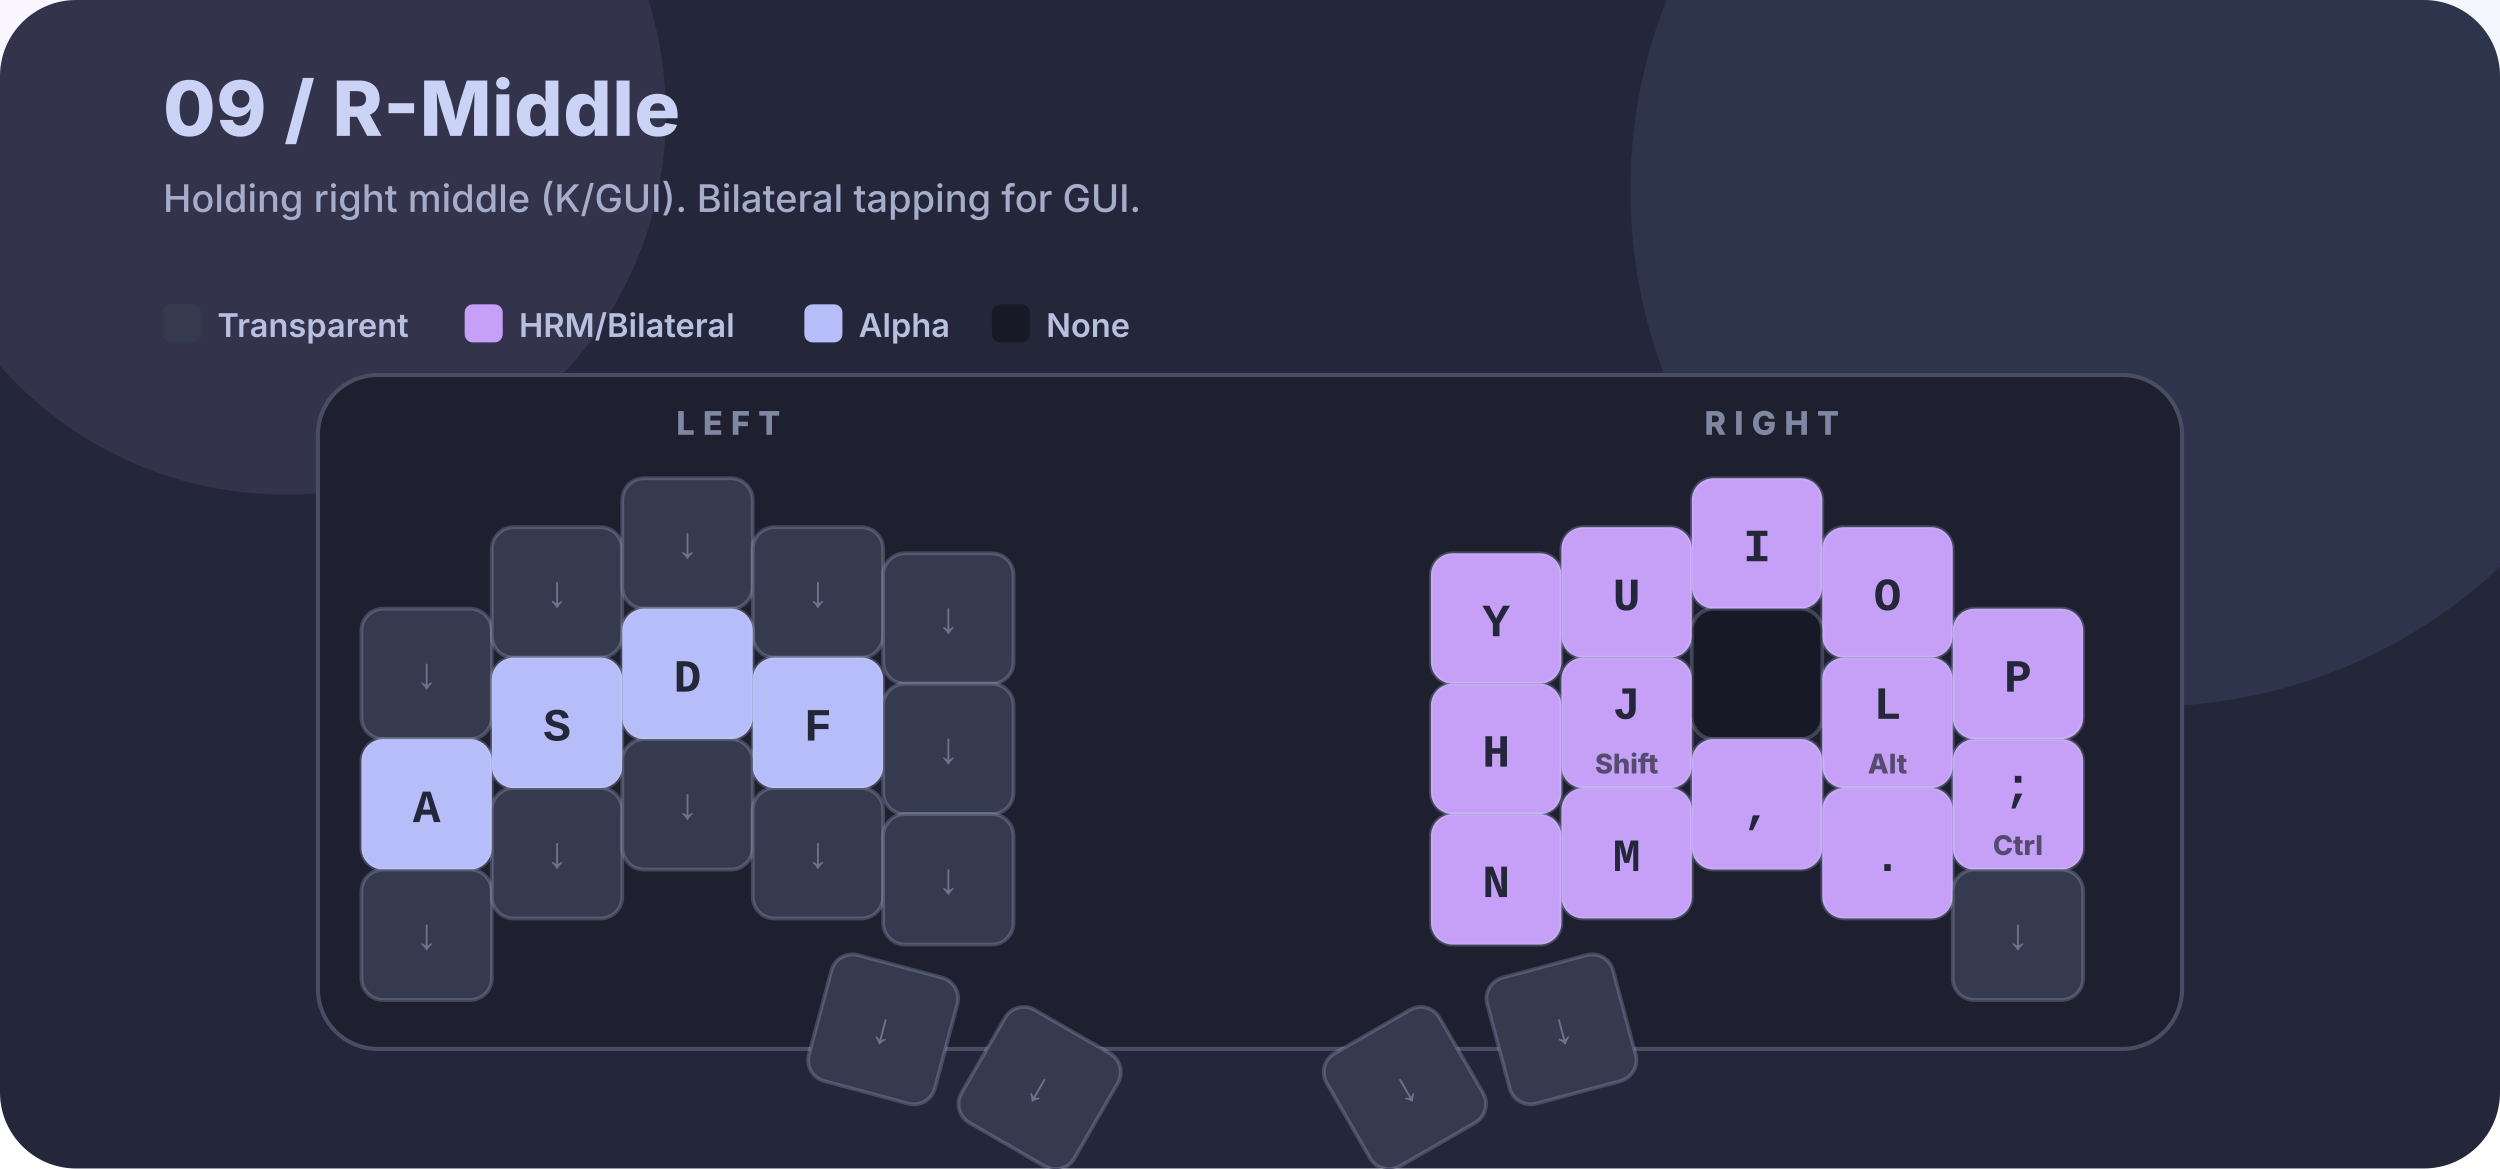
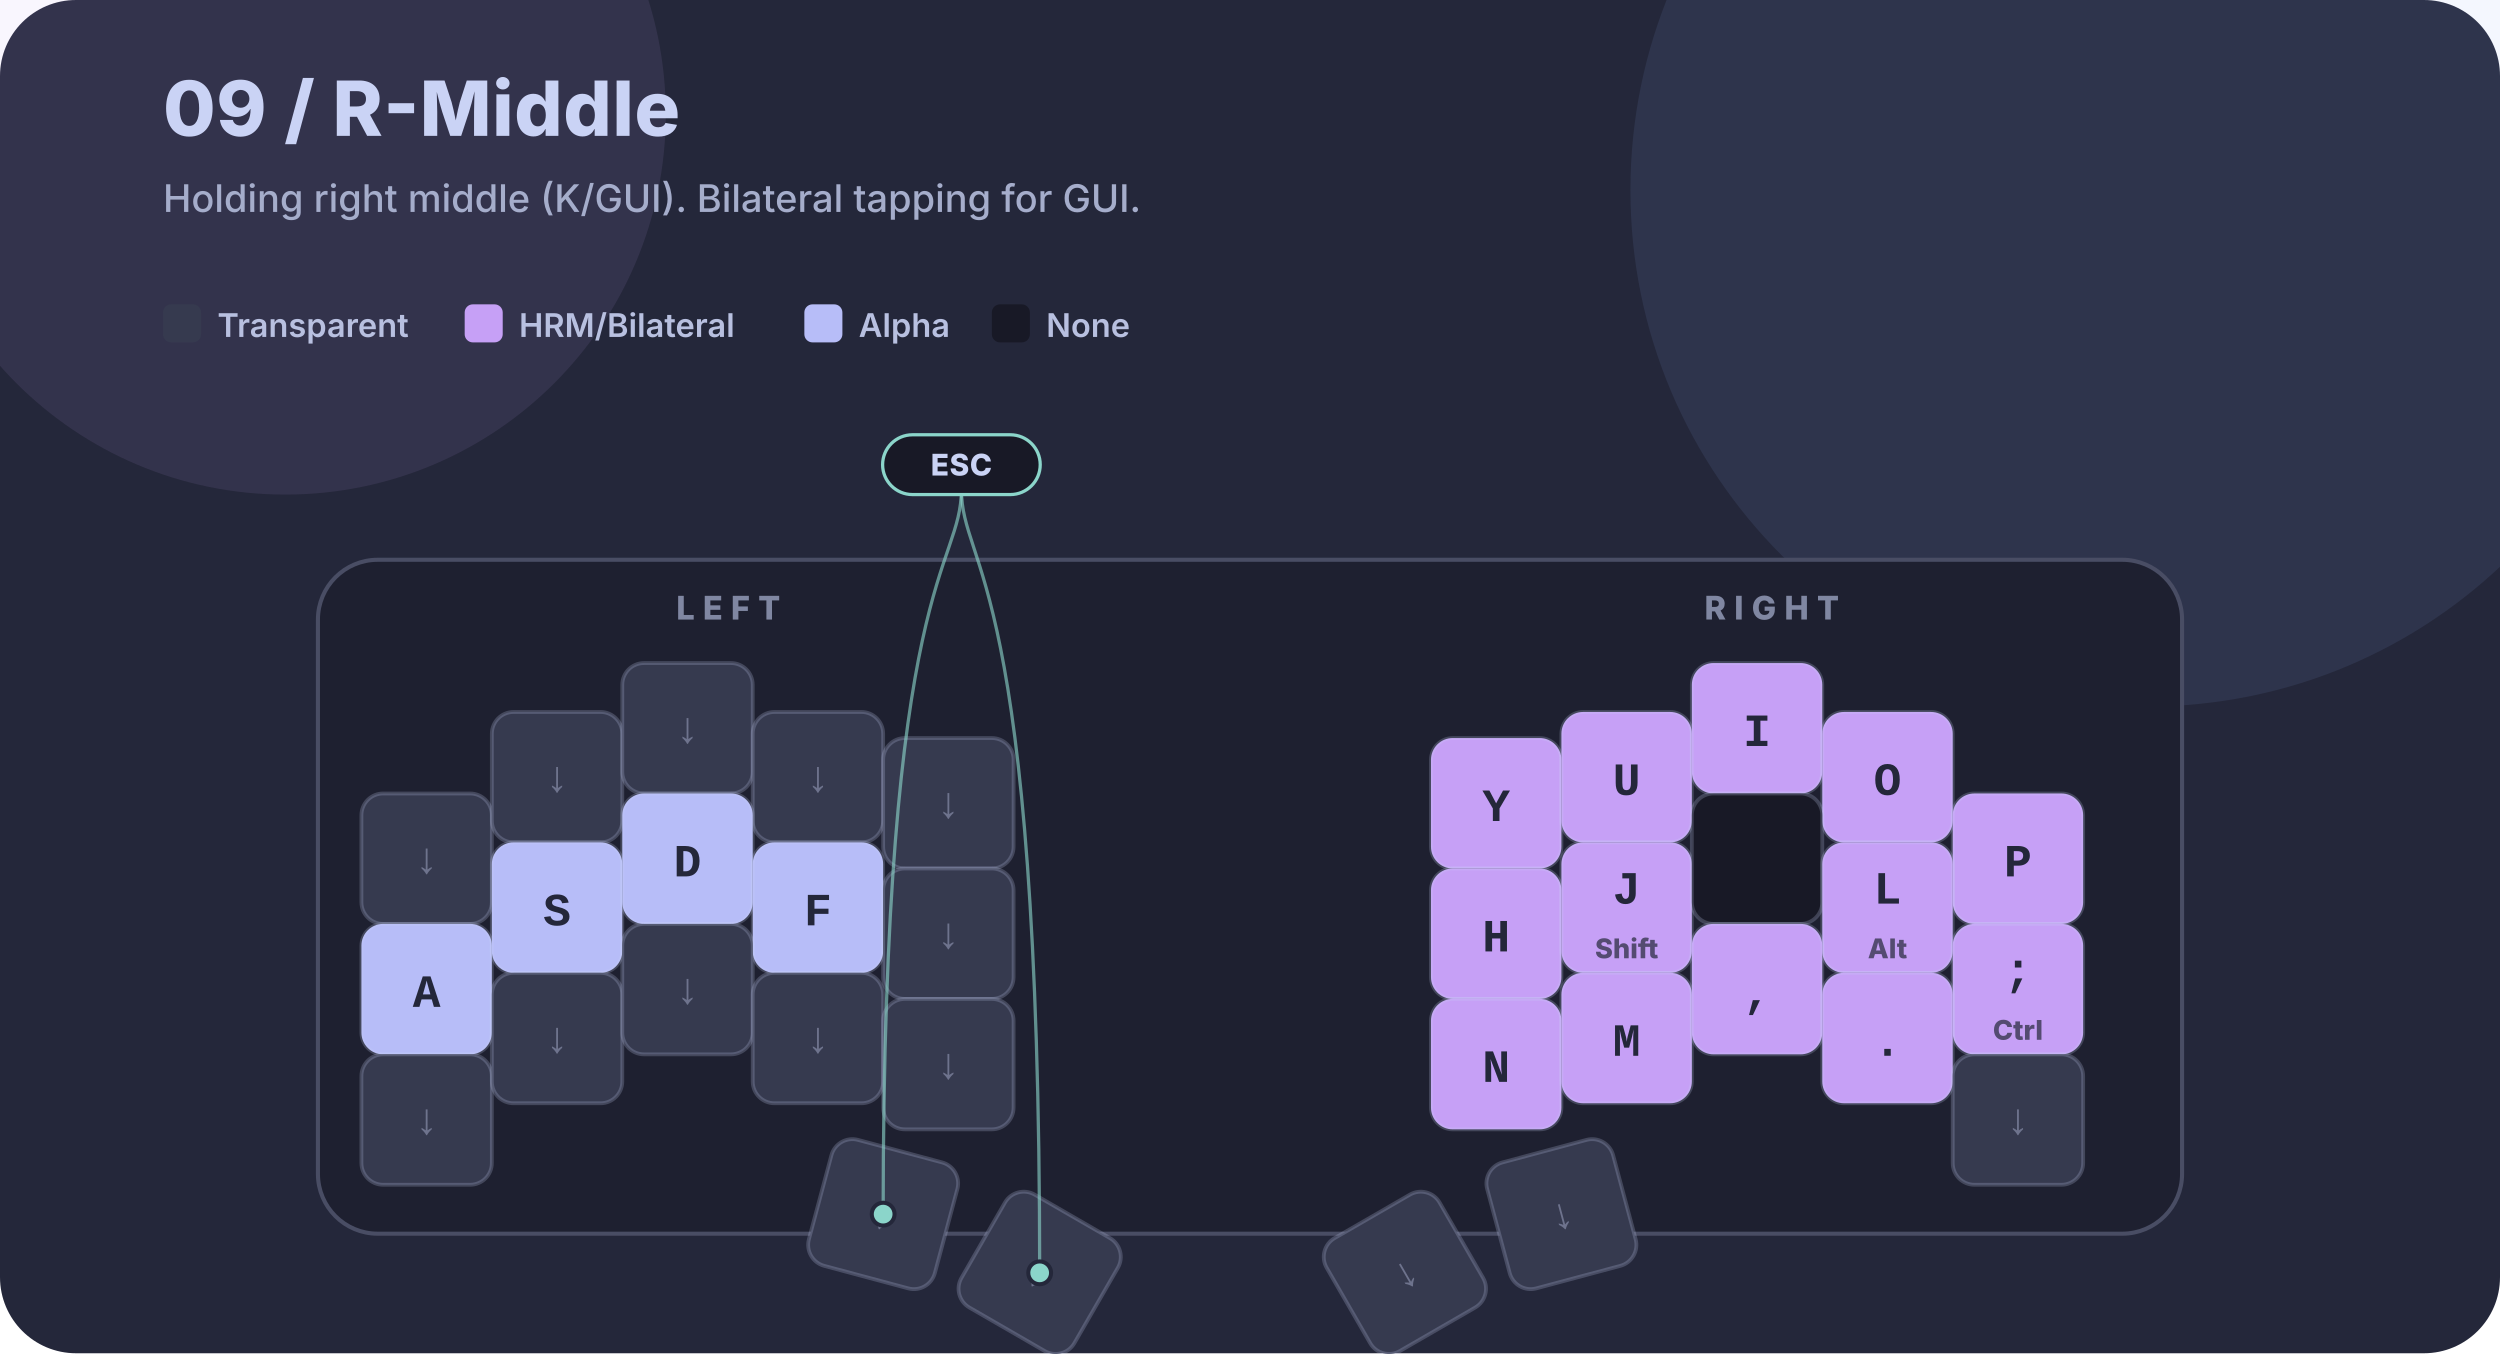
- <svg xmlns="http://www.w3.org/2000/svg" width="920" height="430" viewBox="0 0 920 430" role="img" aria-labelledby="title desc">
+ <svg xmlns="http://www.w3.org/2000/svg" width="920" height="498" viewBox="0 0 920 498" role="img" aria-labelledby="title desc">
  <style>
    .title { font: 800 28px Inter, Avenir Next, Segoe UI, sans-serif; fill: #cad3f5; letter-spacing: .2px; }
    .subtitle { font: 500 14px Inter, Avenir Next, Segoe UI, sans-serif; fill: #a5adcb; }
    .legend-text { font: 600 12px Inter, Avenir Next, Segoe UI, sans-serif; fill: #b8c0e0; }
    .half { font: 800 12px Inter, Avenir Next, Segoe UI, sans-serif; fill: #8087a2; letter-spacing: 3px; text-anchor: middle; }
    .tap { font-family: Berkeley Mono, SFMono-Regular, Consolas, Liberation Mono, monospace; font-weight: 800; text-anchor: middle; dominant-baseline: central; }
    .tap.transparent { font-size: 16px; fill: #6e738d; }
    .hold { font: 800 10px Inter, Avenir Next, Segoe UI, sans-serif; text-anchor: middle; dominant-baseline: central; }
    .key { stroke: rgba(202,211,245,.22); stroke-width: 1.4; }
    .shortcut path { fill: none; stroke: #8bd5ca; stroke-width: 1.2; opacity: .62; stroke-linecap: round; }
    .shortcut circle { fill: #8bd5ca; stroke: #24273a; stroke-width: 1.5; }
    .shortcut rect { fill: #181926; stroke: #8bd5ca; stroke-width: 1.2; }
    .shortcut text { font: 800 11px Inter, Avenir Next, Segoe UI, sans-serif; fill: #cad3f5; text-anchor: middle; letter-spacing: .2px; }
  </style>
-   <rect x="0" y="0" width="920" height="430" rx="28" fill="#24273a" />
+   <rect x="0" y="0" width="920" height="498" rx="28" fill="#24273a" />
  <circle cx="105" cy="42" r="140" fill="#c6a0f6" opacity="0.10" />
  <circle cx="790" cy="70" r="190" fill="#8aadf4" opacity="0.10" />
  <text x="60" y="50" class="title">09 / R-Middle</text>
  <text x="60" y="78" class="subtitle">Holding right middle (K/GUI). Bilateral tapping for GUI.</text>
  <rect x="60" y="112" width="14" height="14" rx="3" fill="#363a4f" />
  <text x="80" y="124" class="legend-text">Transparent</text>
  <rect x="171" y="112" width="14" height="14" rx="3" fill="#c6a0f6" />
  <text x="191" y="124" class="legend-text">HRM/Bilateral</text>
  <rect x="296" y="112" width="14" height="14" rx="3" fill="#b7bdf8" />
  <text x="316" y="124" class="legend-text">Alpha</text>
  <rect x="365" y="112" width="14" height="14" rx="3" fill="#181926" />
  <text x="385" y="124" class="legend-text">None</text>
-   <rect x="117" y="138" width="686" height="248" rx="22" fill="#1e2030" stroke="#494d64" stroke-width="1.5" />
-   <text x="268" y="160" class="half">LEFT</text>
-   <text x="652" y="160" class="half">RIGHT</text>
-   <g transform="translate(133 176)">
+   <rect x="117" y="206" width="686" height="248" rx="22" fill="#1e2030" stroke="#494d64" stroke-width="1.5" />
+   <text x="268" y="228" class="half">LEFT</text>
+   <text x="652" y="228" class="half">RIGHT</text>
+   <g transform="translate(133 244)">
    <rect class="key" x="0" y="48" width="48" height="48" rx="8" fill="#363a4f" />
    <text x="24" y="73" class="tap transparent">↓</text>
    <rect class="key" x="48" y="18" width="48" height="48" rx="8" fill="#363a4f" />
    <text x="72" y="43" class="tap transparent">↓</text>
    <rect class="key" x="96" y="0" width="48" height="48" rx="8" fill="#363a4f" />
    <text x="120" y="25" class="tap transparent">↓</text>
    <rect class="key" x="144" y="18" width="48" height="48" rx="8" fill="#363a4f" />
    <text x="168" y="43" class="tap transparent">↓</text>
    <rect class="key" x="192" y="27.6" width="48" height="48" rx="8" fill="#363a4f" />
    <text x="216" y="52.6" class="tap transparent">↓</text>
    <rect class="key" x="393.6" y="27.6" width="48" height="48" rx="8" fill="#c6a0f6" />
    <text x="417.6" y="53.6" class="tap" style="font-size:17px;fill:#24273a">Y</text>
    <rect class="key" x="441.6" y="18" width="48" height="48" rx="8" fill="#c6a0f6" />
    <text x="465.6" y="44" class="tap" style="font-size:17px;fill:#24273a">U</text>
    <rect class="key" x="489.6" y="0" width="48" height="48" rx="8" fill="#c6a0f6" />
    <text x="513.6" y="26" class="tap" style="font-size:17px;fill:#24273a">I</text>
    <rect class="key" x="537.6" y="18" width="48" height="48" rx="8" fill="#c6a0f6" />
    <text x="561.6" y="44" class="tap" style="font-size:17px;fill:#24273a">O</text>
    <rect class="key" x="585.6" y="48" width="48" height="48" rx="8" fill="#c6a0f6" />
    <text x="609.6" y="74" class="tap" style="font-size:17px;fill:#24273a">P</text>
    <rect class="key" x="0" y="96" width="48" height="48" rx="8" fill="#b7bdf8" />
    <text x="24" y="122" class="tap" style="font-size:17px;fill:#24273a">A</text>
    <rect class="key" x="48" y="66" width="48" height="48" rx="8" fill="#b7bdf8" />
    <text x="72" y="92" class="tap" style="font-size:17px;fill:#24273a">S</text>
    <rect class="key" x="96" y="48" width="48" height="48" rx="8" fill="#b7bdf8" />
    <text x="120" y="74" class="tap" style="font-size:17px;fill:#24273a">D</text>
    <rect class="key" x="144" y="66" width="48" height="48" rx="8" fill="#b7bdf8" />
    <text x="168" y="92" class="tap" style="font-size:17px;fill:#24273a">F</text>
    <rect class="key" x="192" y="75.6" width="48" height="48" rx="8" fill="#363a4f" />
    <text x="216" y="100.6" class="tap transparent">↓</text>
    <rect class="key" x="393.6" y="75.6" width="48" height="48" rx="8" fill="#c6a0f6" />
    <text x="417.6" y="101.6" class="tap" style="font-size:17px;fill:#24273a">H</text>
    <rect class="key" x="441.6" y="66" width="48" height="48" rx="8" fill="#c6a0f6" />
    <text x="465.6" y="84" class="tap" style="font-size:17px;fill:#24273a">J</text>
    <text x="465.6" y="105" class="hold" style="fill:rgba(36,39,58,0.70)">Shift</text>
    <rect class="key" x="489.6" y="48" width="48" height="48" rx="8" fill="#181926" />
    <rect class="key" x="537.6" y="66" width="48" height="48" rx="8" fill="#c6a0f6" />
    <text x="561.6" y="84" class="tap" style="font-size:17px;fill:#24273a">L</text>
    <text x="561.6" y="105" class="hold" style="fill:rgba(36,39,58,0.70)">Alt</text>
    <rect class="key" x="585.6" y="96" width="48" height="48" rx="8" fill="#c6a0f6" />
    <text x="609.6" y="114" class="tap" style="font-size:17px;fill:#24273a">;</text>
    <text x="609.6" y="135" class="hold" style="fill:rgba(36,39,58,0.70)">Ctrl</text>
    <rect class="key" x="0" y="144" width="48" height="48" rx="8" fill="#363a4f" />
    <text x="24" y="169" class="tap transparent">↓</text>
    <rect class="key" x="48" y="114" width="48" height="48" rx="8" fill="#363a4f" />
    <text x="72" y="139" class="tap transparent">↓</text>
    <rect class="key" x="96" y="96" width="48" height="48" rx="8" fill="#363a4f" />
    <text x="120" y="121" class="tap transparent">↓</text>
    <rect class="key" x="144" y="114" width="48" height="48" rx="8" fill="#363a4f" />
    <text x="168" y="139" class="tap transparent">↓</text>
    <rect class="key" x="192" y="123.6" width="48" height="48" rx="8" fill="#363a4f" />
    <text x="216" y="148.6" class="tap transparent">↓</text>
    <rect class="key" x="393.6" y="123.6" width="48" height="48" rx="8" fill="#c6a0f6" />
    <text x="417.6" y="149.6" class="tap" style="font-size:17px;fill:#24273a">N</text>
    <rect class="key" x="441.6" y="114" width="48" height="48" rx="8" fill="#c6a0f6" />
    <text x="465.6" y="140" class="tap" style="font-size:17px;fill:#24273a">M</text>
    <rect class="key" x="489.6" y="96" width="48" height="48" rx="8" fill="#c6a0f6" />
    <text x="513.6" y="122" class="tap" style="font-size:17px;fill:#24273a">,</text>
    <rect class="key" x="537.6" y="114" width="48" height="48" rx="8" fill="#c6a0f6" />
    <text x="561.6" y="140" class="tap" style="font-size:17px;fill:#24273a">.</text>
    <rect class="key" x="585.6" y="144" width="48" height="48" rx="8" fill="#363a4f" />
    <text x="609.6" y="169" class="tap transparent">↓</text>
    <g transform="rotate(15 192 202.8)">
      <rect class="key" x="168" y="178.8" width="48" height="48" rx="8" fill="#363a4f" />
      <text x="192" y="203.8" class="tap transparent">↓</text>
    </g>
    <g transform="rotate(30 249.6 224.4)">
      <rect class="key" x="225.6" y="200.4" width="48" height="48" rx="8" fill="#363a4f" />
      <text x="249.6" y="225.4" class="tap transparent">↓</text>
    </g>
    <g transform="rotate(-30 384 224.4)">
      <rect class="key" x="360" y="200.4" width="48" height="48" rx="8" fill="#363a4f" />
      <text x="384" y="225.4" class="tap transparent">↓</text>
    </g>
    <g transform="rotate(-15 441.6 202.8)">
      <rect class="key" x="417.6" y="178.8" width="48" height="48" rx="8" fill="#363a4f" />
      <text x="441.6" y="203.8" class="tap transparent">↓</text>
    </g>
  </g>
+   <g class="shortcut">
+     <path d="M 353.8 180 C 353.8 210, 325.0 210, 325.0 446.8" />
+     <circle cx="325.0" cy="446.8" r="4.2" />
+     <path d="M 353.8 180 C 353.8 210, 382.6 210, 382.6 468.4" />
+     <circle cx="382.6" cy="468.4" r="4.2" />
+     <rect x="324.8" y="160" width="58" height="22" rx="11" />
+     <text x="353.8" y="175">ESC</text>
+   </g>
</svg>
